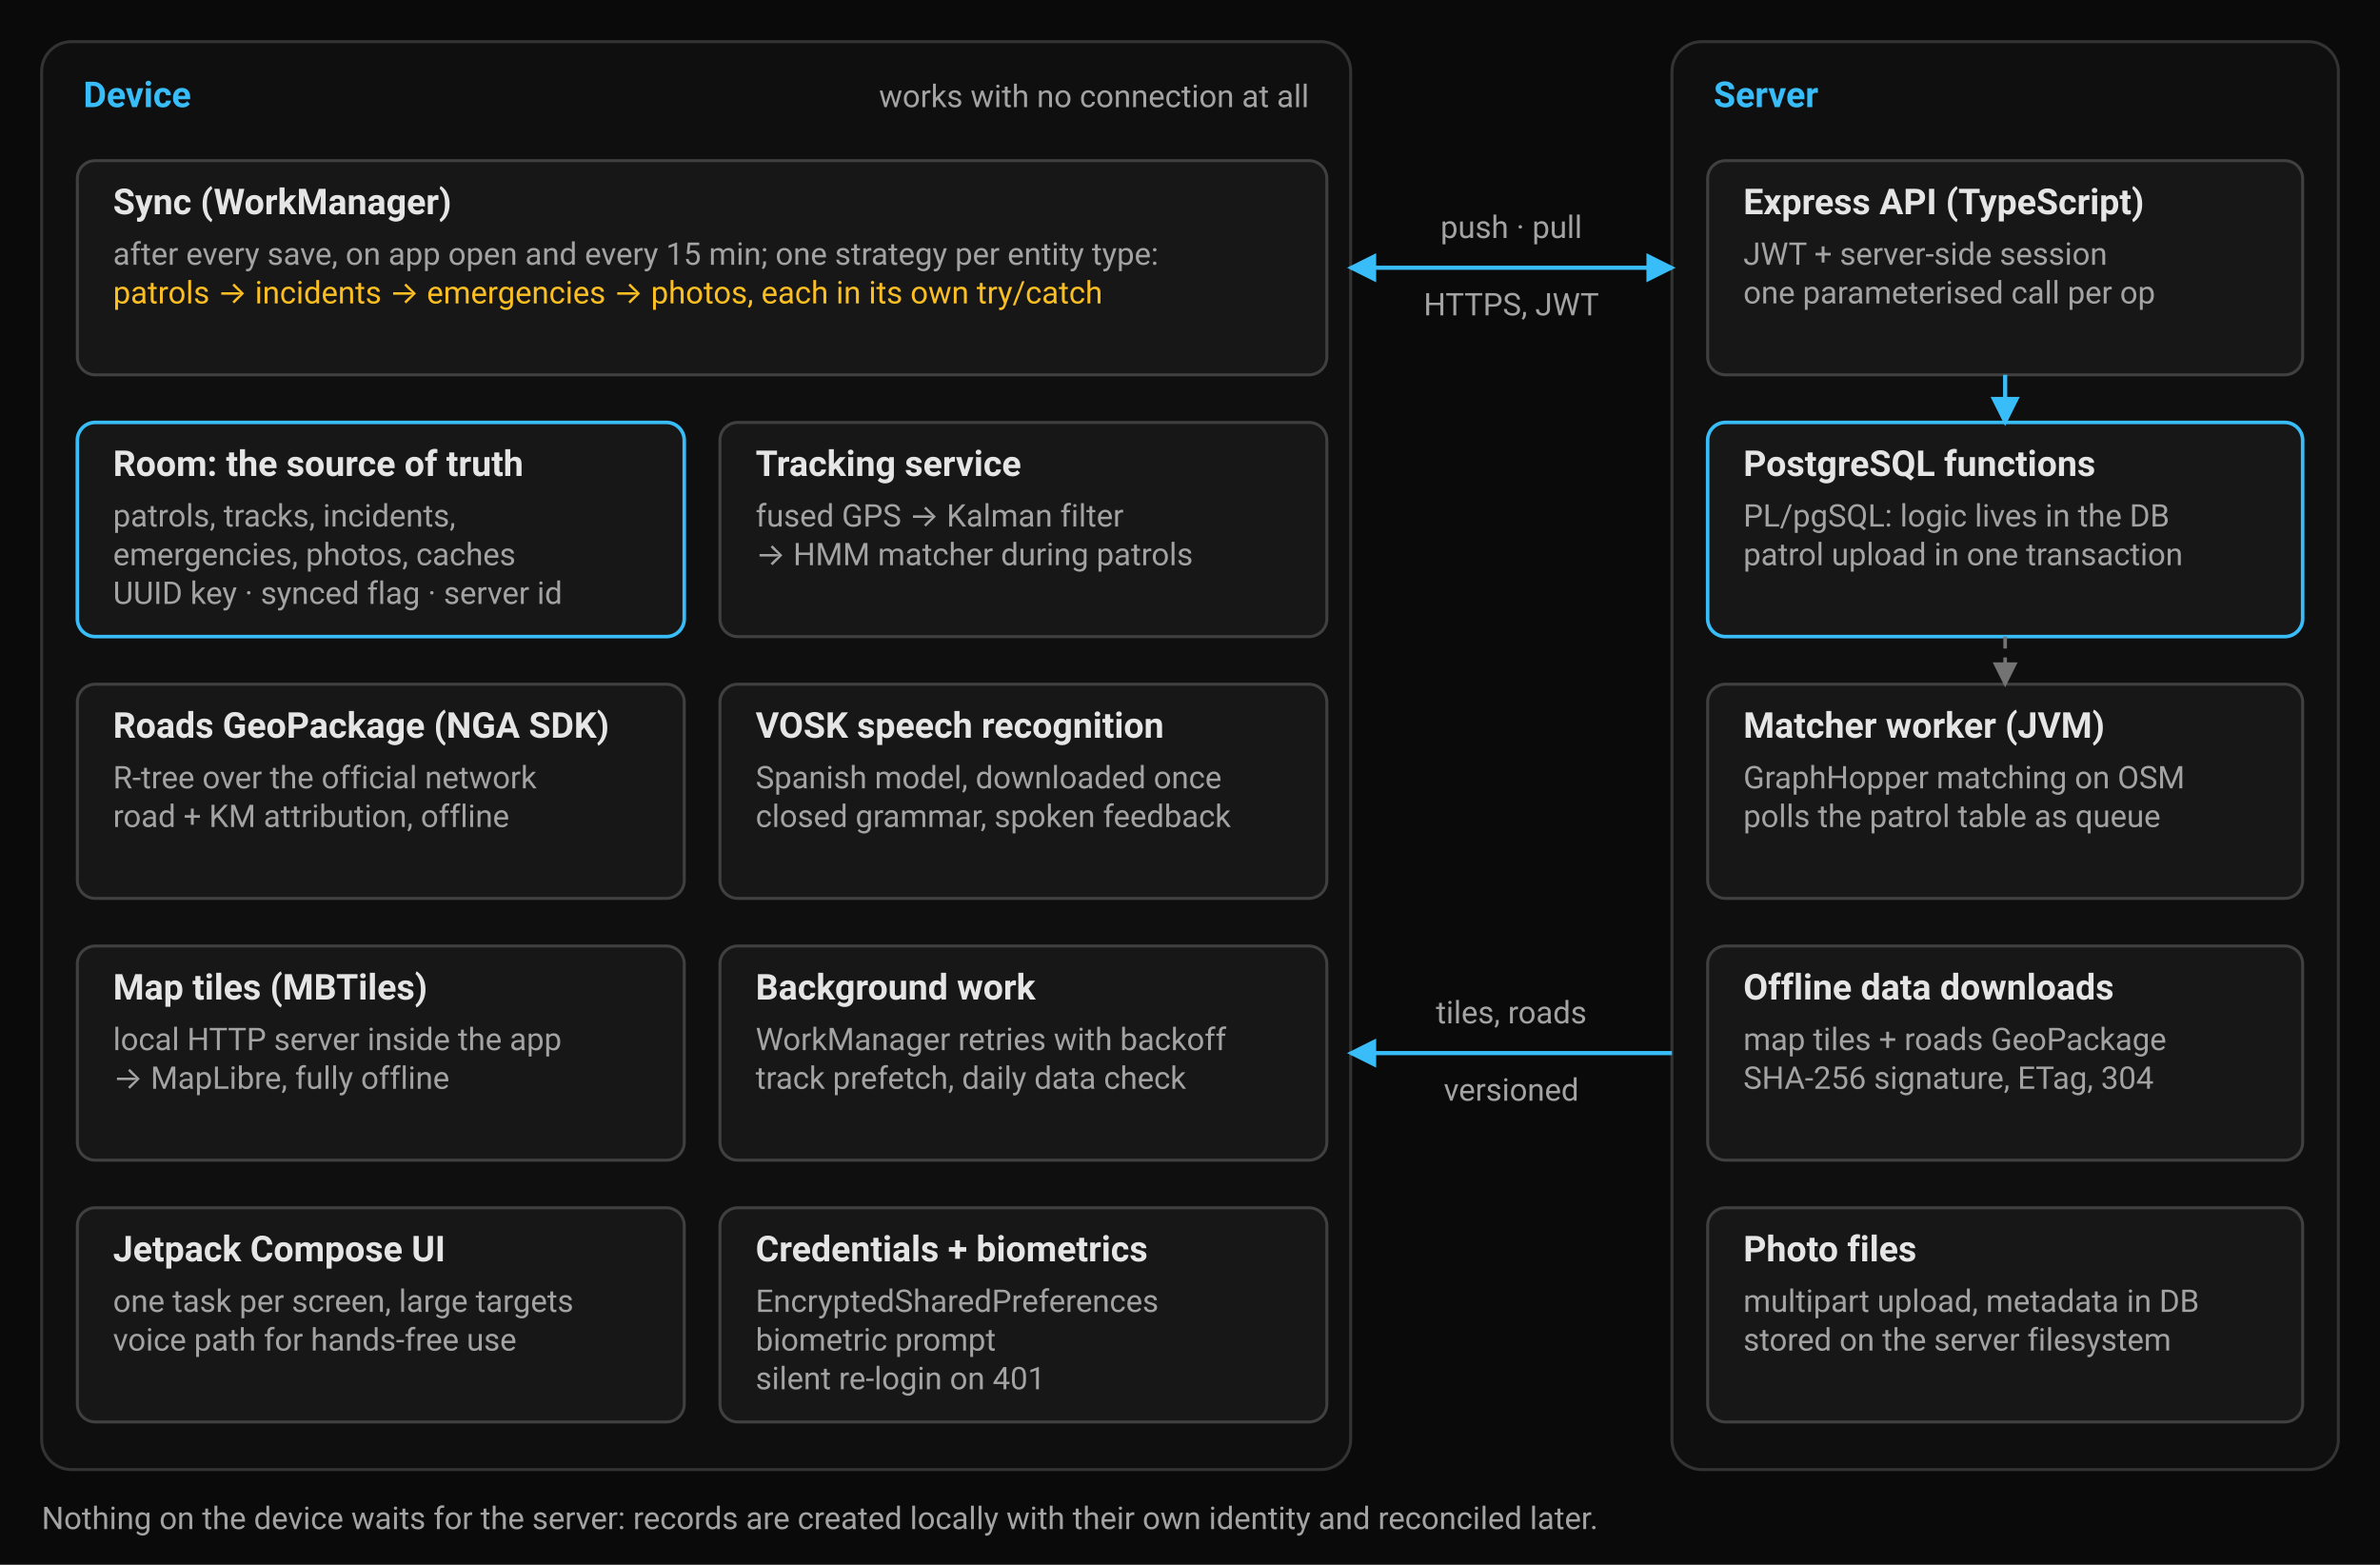
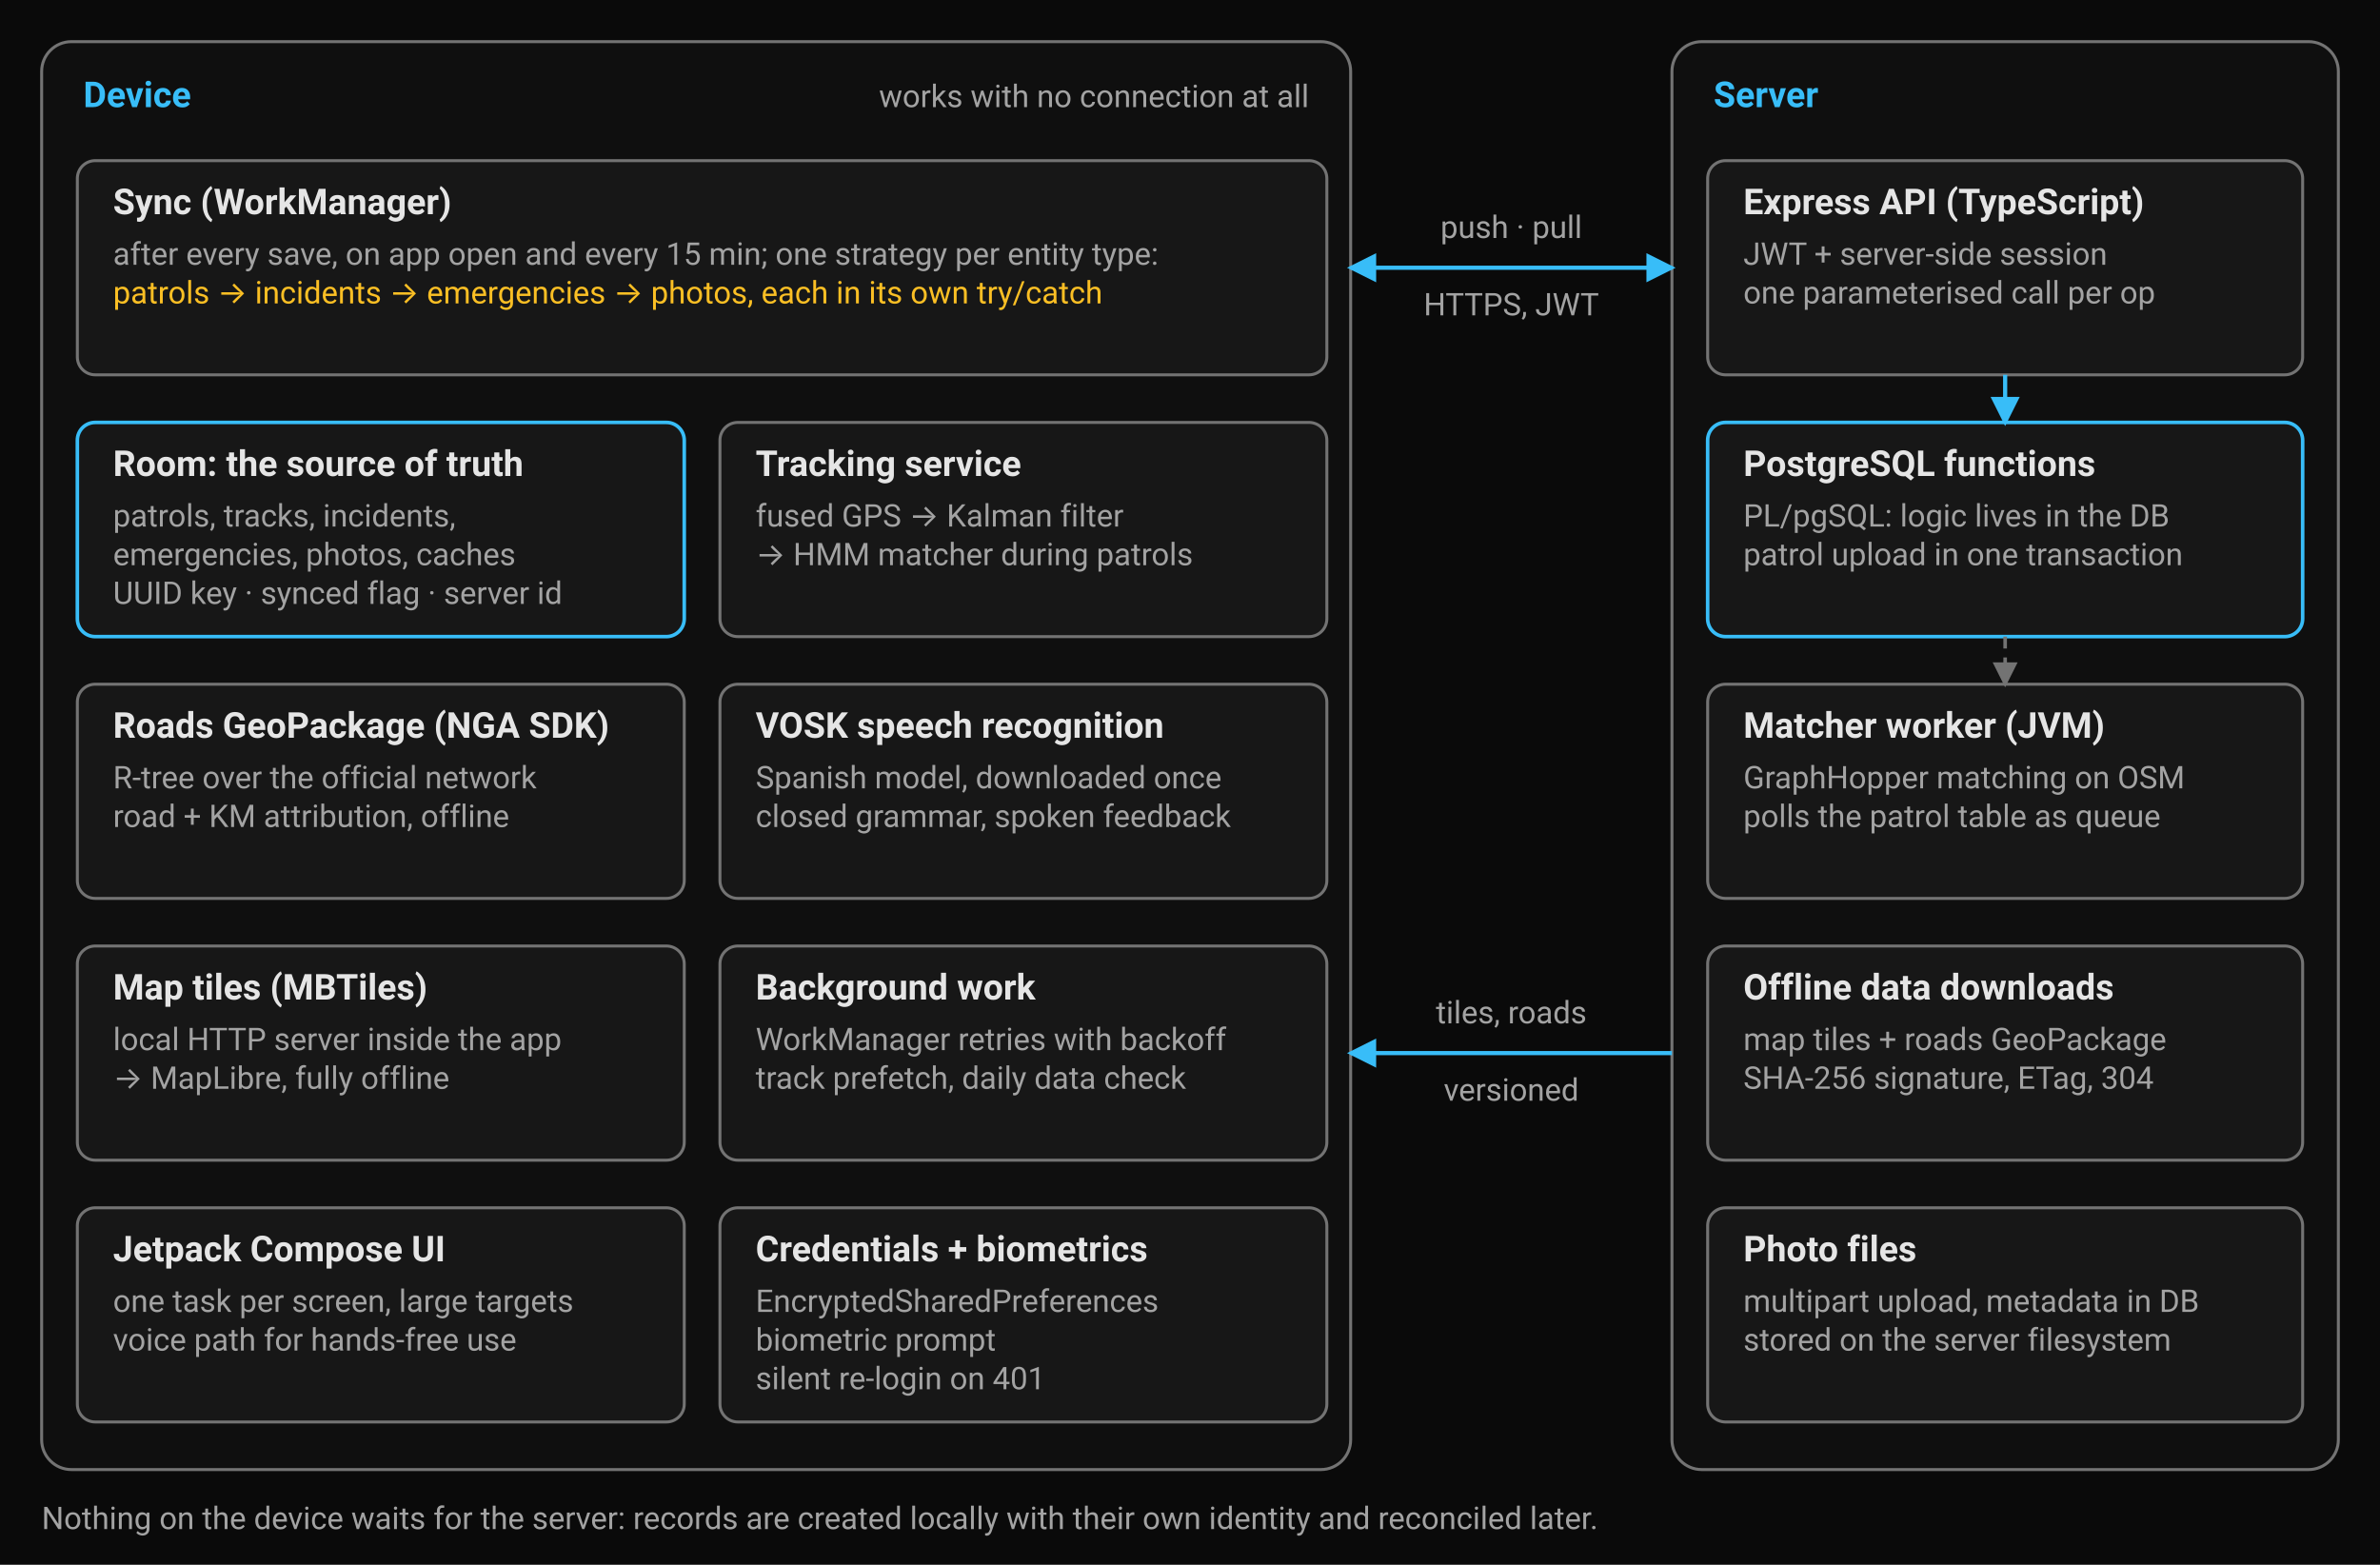
<svg xmlns="http://www.w3.org/2000/svg" viewBox="0 0 800 526" width="800" height="526" role="img" aria-labelledby="title desc">
  <style>
    /* Opaque page colour: the figure stays legible outside the site (own tab, feed readers). */
    svg { background: #0a0a0a; }
    /* Safari lays text out at the size it is shown, and the system font widens at small sizes:
       without this, labels change width as the figure is zoomed. */
    svg { text-rendering: geometricPrecision; }
-     .lane { fill: #0f0f0f; stroke: #333333; stroke-width: 1; }
-     .box { fill: #171717; stroke: #404040; stroke-width: 1; }
+     /* Grey outlines in #737373: 3:1 or more against the page and the fills they edge, so the
+        boxes stay apart at phone size too (WCAG 1.4.11). */
+     .lane { fill: #0f0f0f; stroke: #737373; stroke-width: 1; }
+     .box { fill: #171717; stroke: #737373; stroke-width: 1; }
    .box-accent { fill: #171717; stroke: #38bdf8; stroke-width: 1.2; }
-     .inner { fill: #262626; stroke: #404040; stroke-width: 1; }
+     .inner { fill: #262626; stroke: #737373; stroke-width: 1; }
    .t { font: 600 12px ui-sans-serif, system-ui, -apple-system, "Segoe UI", Roboto, sans-serif; fill: #e5e5e5; }
    .s { font: 10.5px ui-sans-serif, system-ui, -apple-system, "Segoe UI", Roboto, sans-serif; fill: #a3a3a3; }
    .k { font: 600 12px ui-sans-serif, system-ui, -apple-system, "Segoe UI", Roboto, sans-serif; fill: #38bdf8; }
    .lbl { font: 11px ui-sans-serif, system-ui, -apple-system, "Segoe UI", Roboto, sans-serif; fill: #d4d4d4; }
    .mono { font: 10.5px ui-monospace, SFMono-Regular, Menlo, Consolas, monospace; fill: #d4d4d4; }
    .warn { fill: #fbbf24; }
    .arrow { stroke: #38bdf8; stroke-width: 1.4; fill: none; }
    .arrow-dim { stroke: #737373; stroke-width: 1.2; fill: none; stroke-dasharray: 4 3; }
  </style>
  <defs>
    <marker id="ah" viewBox="0 0 8 8" refX="7" refY="4" markerWidth="7" markerHeight="7" orient="auto">
      <path d="M 0 0 L 8 4 L 0 8 z" fill="#38bdf8" />
    </marker>
    <marker id="ahd" viewBox="0 0 8 8" refX="7" refY="4" markerWidth="7" markerHeight="7" orient="auto">
      <path d="M 0 0 L 8 4 L 0 8 z" fill="#737373" />
    </marker>
    <marker id="ahs" viewBox="0 0 8 8" refX="1" refY="4" markerWidth="7" markerHeight="7" orient="auto">
      <path d="M 8 0 L 0 4 L 8 8 z" fill="#38bdf8" />
    </marker>
  </defs>
  <rect width="100%" height="100%" fill="#0a0a0a" />
  <rect class="lane" x="14" y="14" width="440" height="480" rx="10" />
  <text class="k" x="28" y="36">Device</text>
  <text class="s" x="440" y="36" text-anchor="end">works with no connection at all</text>
  <rect class="box" x="26" y="54" width="420" height="72" rx="6" />
  <text class="t" x="38" y="72">Sync (WorkManager)</text>
  <text class="s" x="38" y="89">after every save, on app open and every 15 min; one strategy per entity type:</text>
  <text class="s warn" x="38" y="102">patrols → incidents → emergencies → photos, each in its own try/catch</text>
  <rect class="box-accent" x="26" y="142" width="204" height="72" rx="6" />
  <text class="t" x="38" y="160">Room: the source of truth</text>
  <text class="s" x="38" y="177">patrols, tracks, incidents,</text>
  <text class="s" x="38" y="190">emergencies, photos, caches</text>
  <text class="s" x="38" y="203">UUID key · synced flag · server id</text>
  <rect class="box" x="242" y="142" width="204" height="72" rx="6" />
  <text class="t" x="254" y="160">Tracking service</text>
  <text class="s" x="254" y="177">fused GPS → Kalman filter</text>
  <text class="s" x="254" y="190">→ HMM matcher during patrols</text>
  <rect class="box" x="26" y="230" width="204" height="72" rx="6" />
  <text class="t" x="38" y="248">Roads GeoPackage (NGA SDK)</text>
  <text class="s" x="38" y="265">R-tree over the official network</text>
  <text class="s" x="38" y="278">road + KM attribution, offline</text>
  <rect class="box" x="242" y="230" width="204" height="72" rx="6" />
  <text class="t" x="254" y="248">VOSK speech recognition</text>
  <text class="s" x="254" y="265">Spanish model, downloaded once</text>
  <text class="s" x="254" y="278">closed grammar, spoken feedback</text>
  <rect class="box" x="26" y="318" width="204" height="72" rx="6" />
  <text class="t" x="38" y="336">Map tiles (MBTiles)</text>
  <text class="s" x="38" y="353">local HTTP server inside the app</text>
  <text class="s" x="38" y="366">→ MapLibre, fully offline</text>
  <rect class="box" x="242" y="318" width="204" height="72" rx="6" />
  <text class="t" x="254" y="336">Background work</text>
  <text class="s" x="254" y="353">WorkManager retries with backoff</text>
  <text class="s" x="254" y="366">track prefetch, daily data check</text>
  <rect class="box" x="26" y="406" width="204" height="72" rx="6" />
  <text class="t" x="38" y="424">Jetpack Compose UI</text>
  <text class="s" x="38" y="441">one task per screen, large targets</text>
  <text class="s" x="38" y="454">voice path for hands-free use</text>
  <rect class="box" x="242" y="406" width="204" height="72" rx="6" />
  <text class="t" x="254" y="424">Credentials + biometrics</text>
  <text class="s" x="254" y="441">EncryptedSharedPreferences</text>
  <text class="s" x="254" y="454">biometric prompt</text>
  <text class="s" x="254" y="467">silent re-login on 401</text>
  <rect class="lane" x="562" y="14" width="224" height="480" rx="10" />
  <text class="k" x="576" y="36">Server</text>
  <rect class="box" x="574" y="54" width="200" height="72" rx="6" />
  <text class="t" x="586" y="72">Express API (TypeScript)</text>
  <text class="s" x="586" y="89">JWT + server-side session</text>
  <text class="s" x="586" y="102">one parameterised call per op</text>
  <rect class="box-accent" x="574" y="142" width="200" height="72" rx="6" />
  <text class="t" x="586" y="160">PostgreSQL functions</text>
  <text class="s" x="586" y="177">PL/pgSQL: logic lives in the DB</text>
  <text class="s" x="586" y="190">patrol upload in one transaction</text>
  <rect class="box" x="574" y="230" width="200" height="72" rx="6" />
  <text class="t" x="586" y="248">Matcher worker (JVM)</text>
  <text class="s" x="586" y="265">GraphHopper matching on OSM</text>
  <text class="s" x="586" y="278">polls the patrol table as queue</text>
  <rect class="box" x="574" y="318" width="200" height="72" rx="6" />
  <text class="t" x="586" y="336">Offline data downloads</text>
  <text class="s" x="586" y="353">map tiles + roads GeoPackage</text>
  <text class="s" x="586" y="366">SHA-256 signature, ETag, 304</text>
  <rect class="box" x="574" y="406" width="200" height="72" rx="6" />
  <text class="t" x="586" y="424">Photo files</text>
  <text class="s" x="586" y="441">multipart upload, metadata in DB</text>
  <text class="s" x="586" y="454">stored on the server filesystem</text>
  <path class="arrow" d="M 674 126 L 674 142" marker-end="url(#ah)" />
  <path class="arrow-dim" d="M 674 214 L 674 230" marker-end="url(#ahd)" />
  <path class="arrow" d="M 454 90 L 562 90" marker-end="url(#ah)" marker-start="url(#ahs)" />
  <text class="s" x="508" y="80" text-anchor="middle">push · pull</text>
  <text class="s" x="508" y="106" text-anchor="middle">HTTPS, JWT</text>
  <path class="arrow" d="M 562 354 L 454 354" marker-end="url(#ah)" />
  <text class="s" x="508" y="344" text-anchor="middle">tiles, roads</text>
  <text class="s" x="508" y="370" text-anchor="middle">versioned</text>
  <text class="s" x="14" y="514">Nothing on the device waits for the server: records are created locally with their own identity and reconciled later.</text>
</svg>
